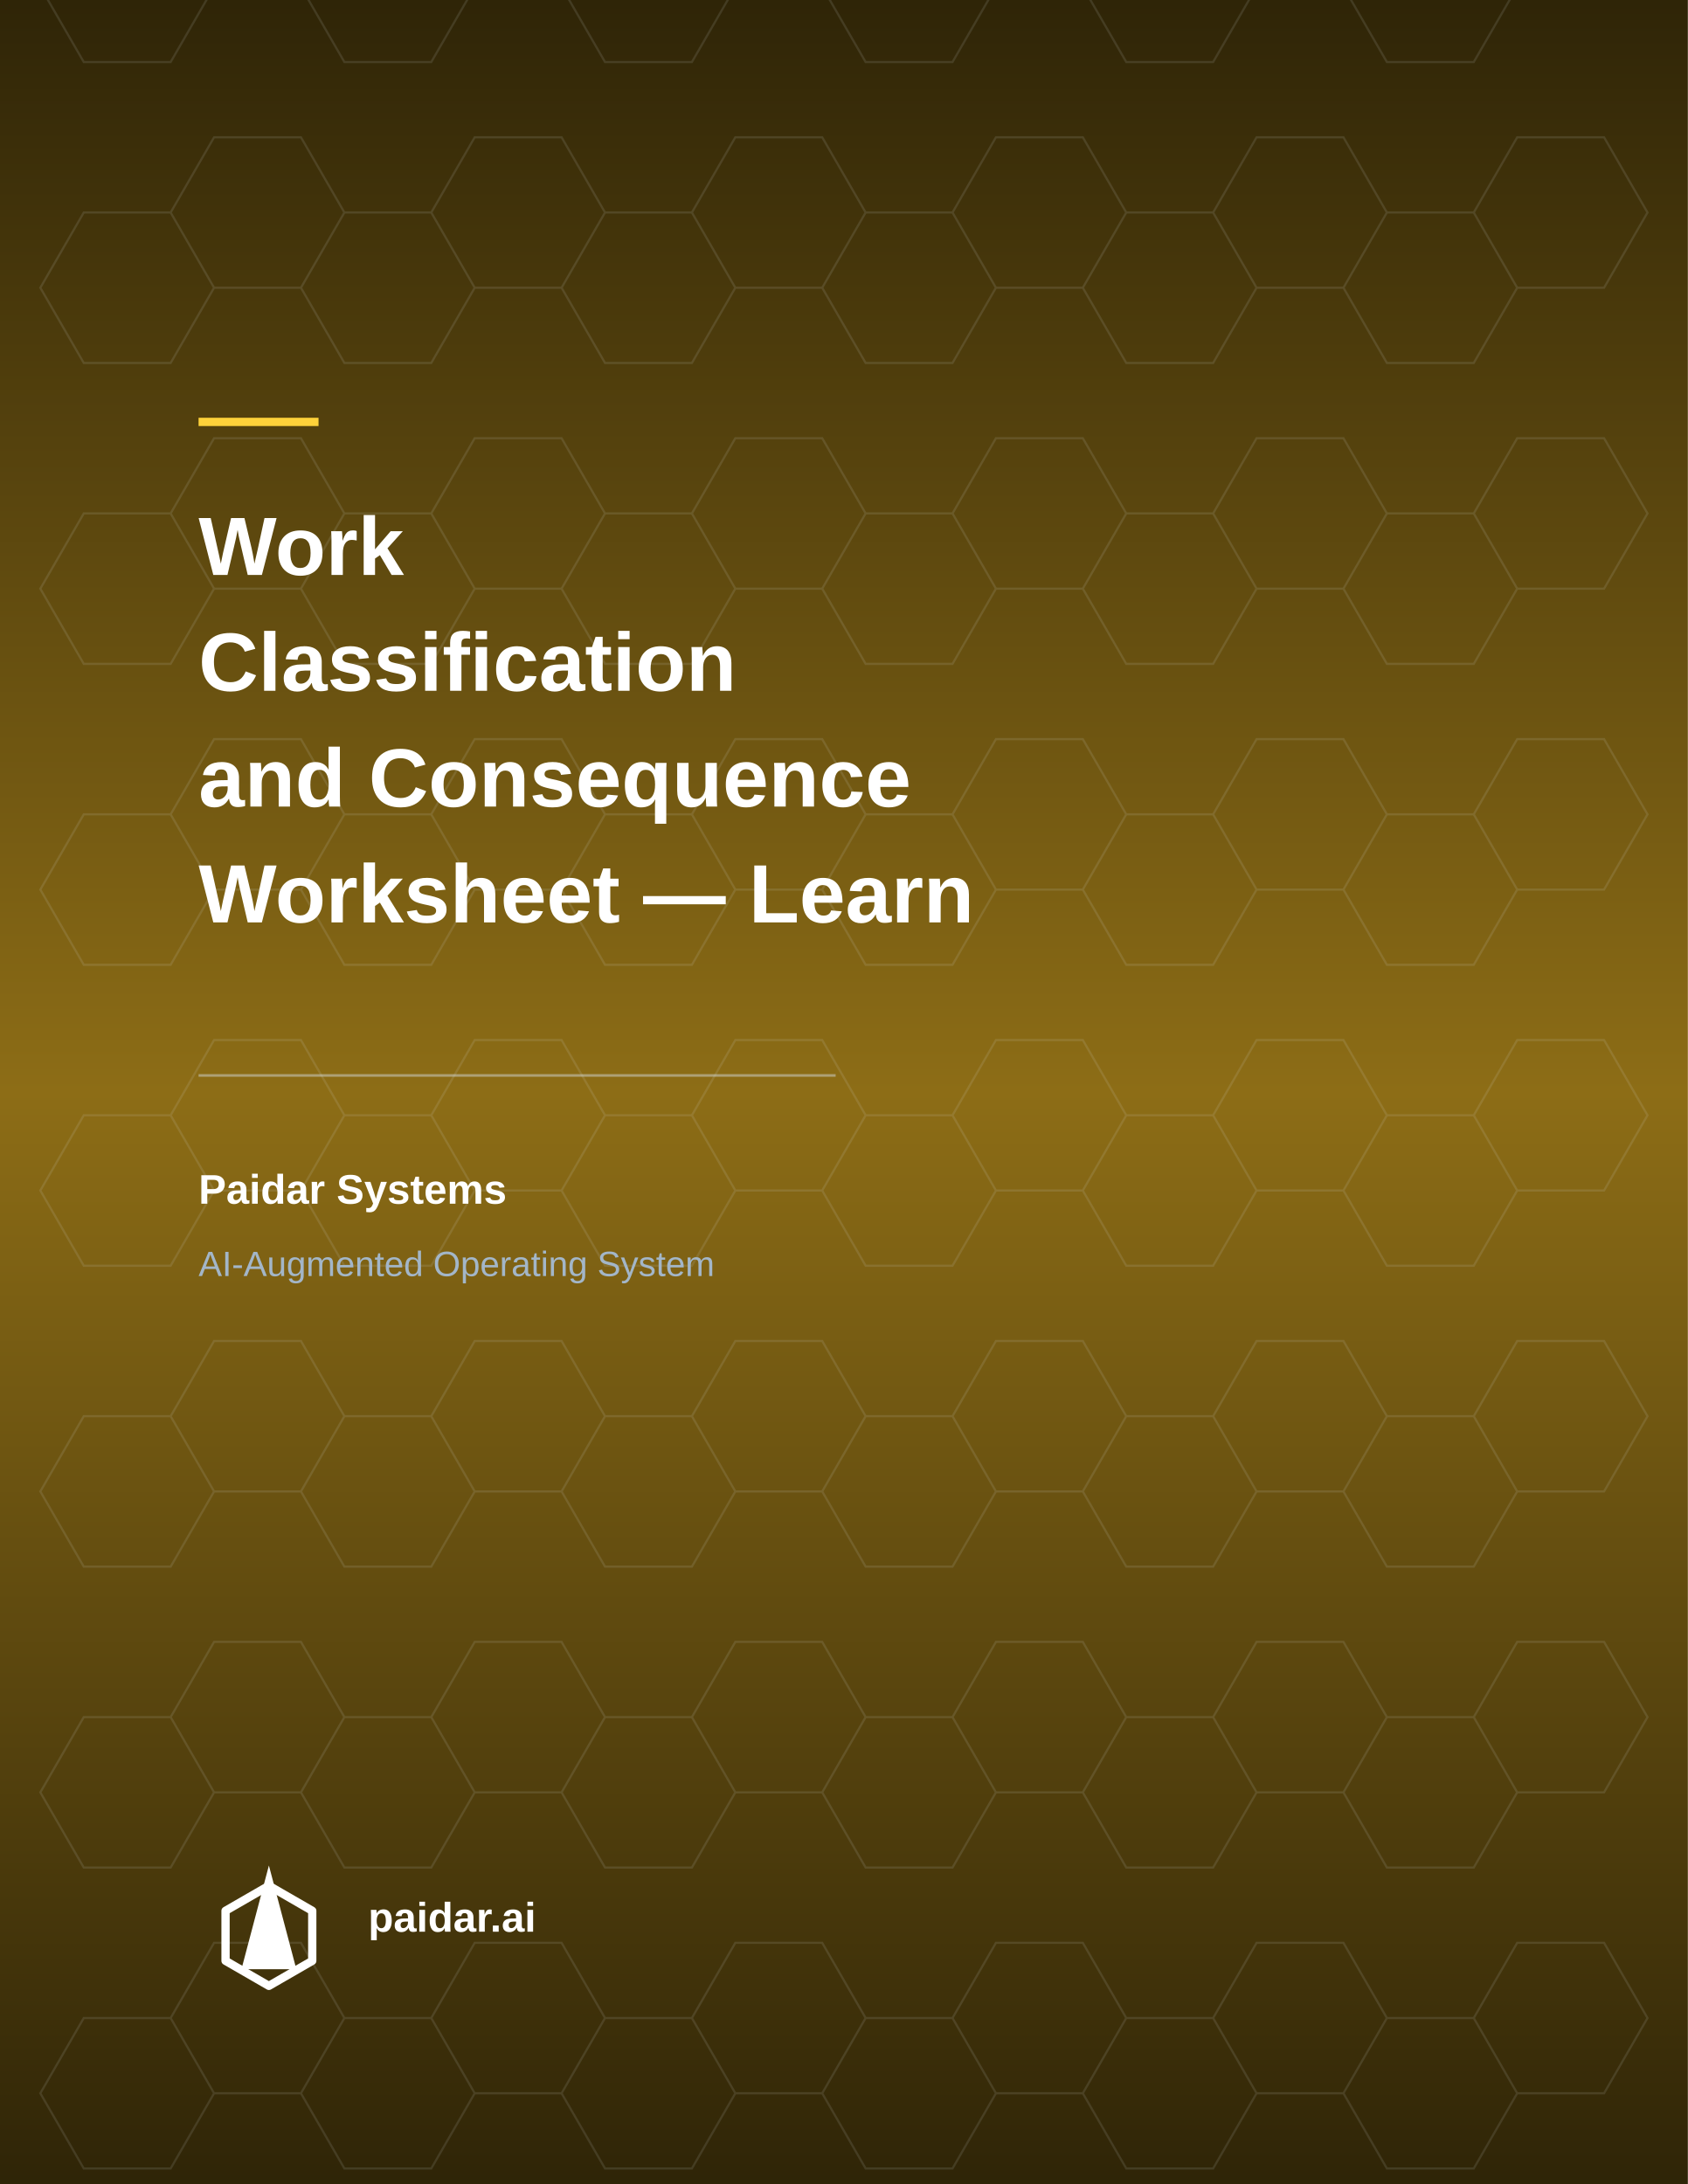
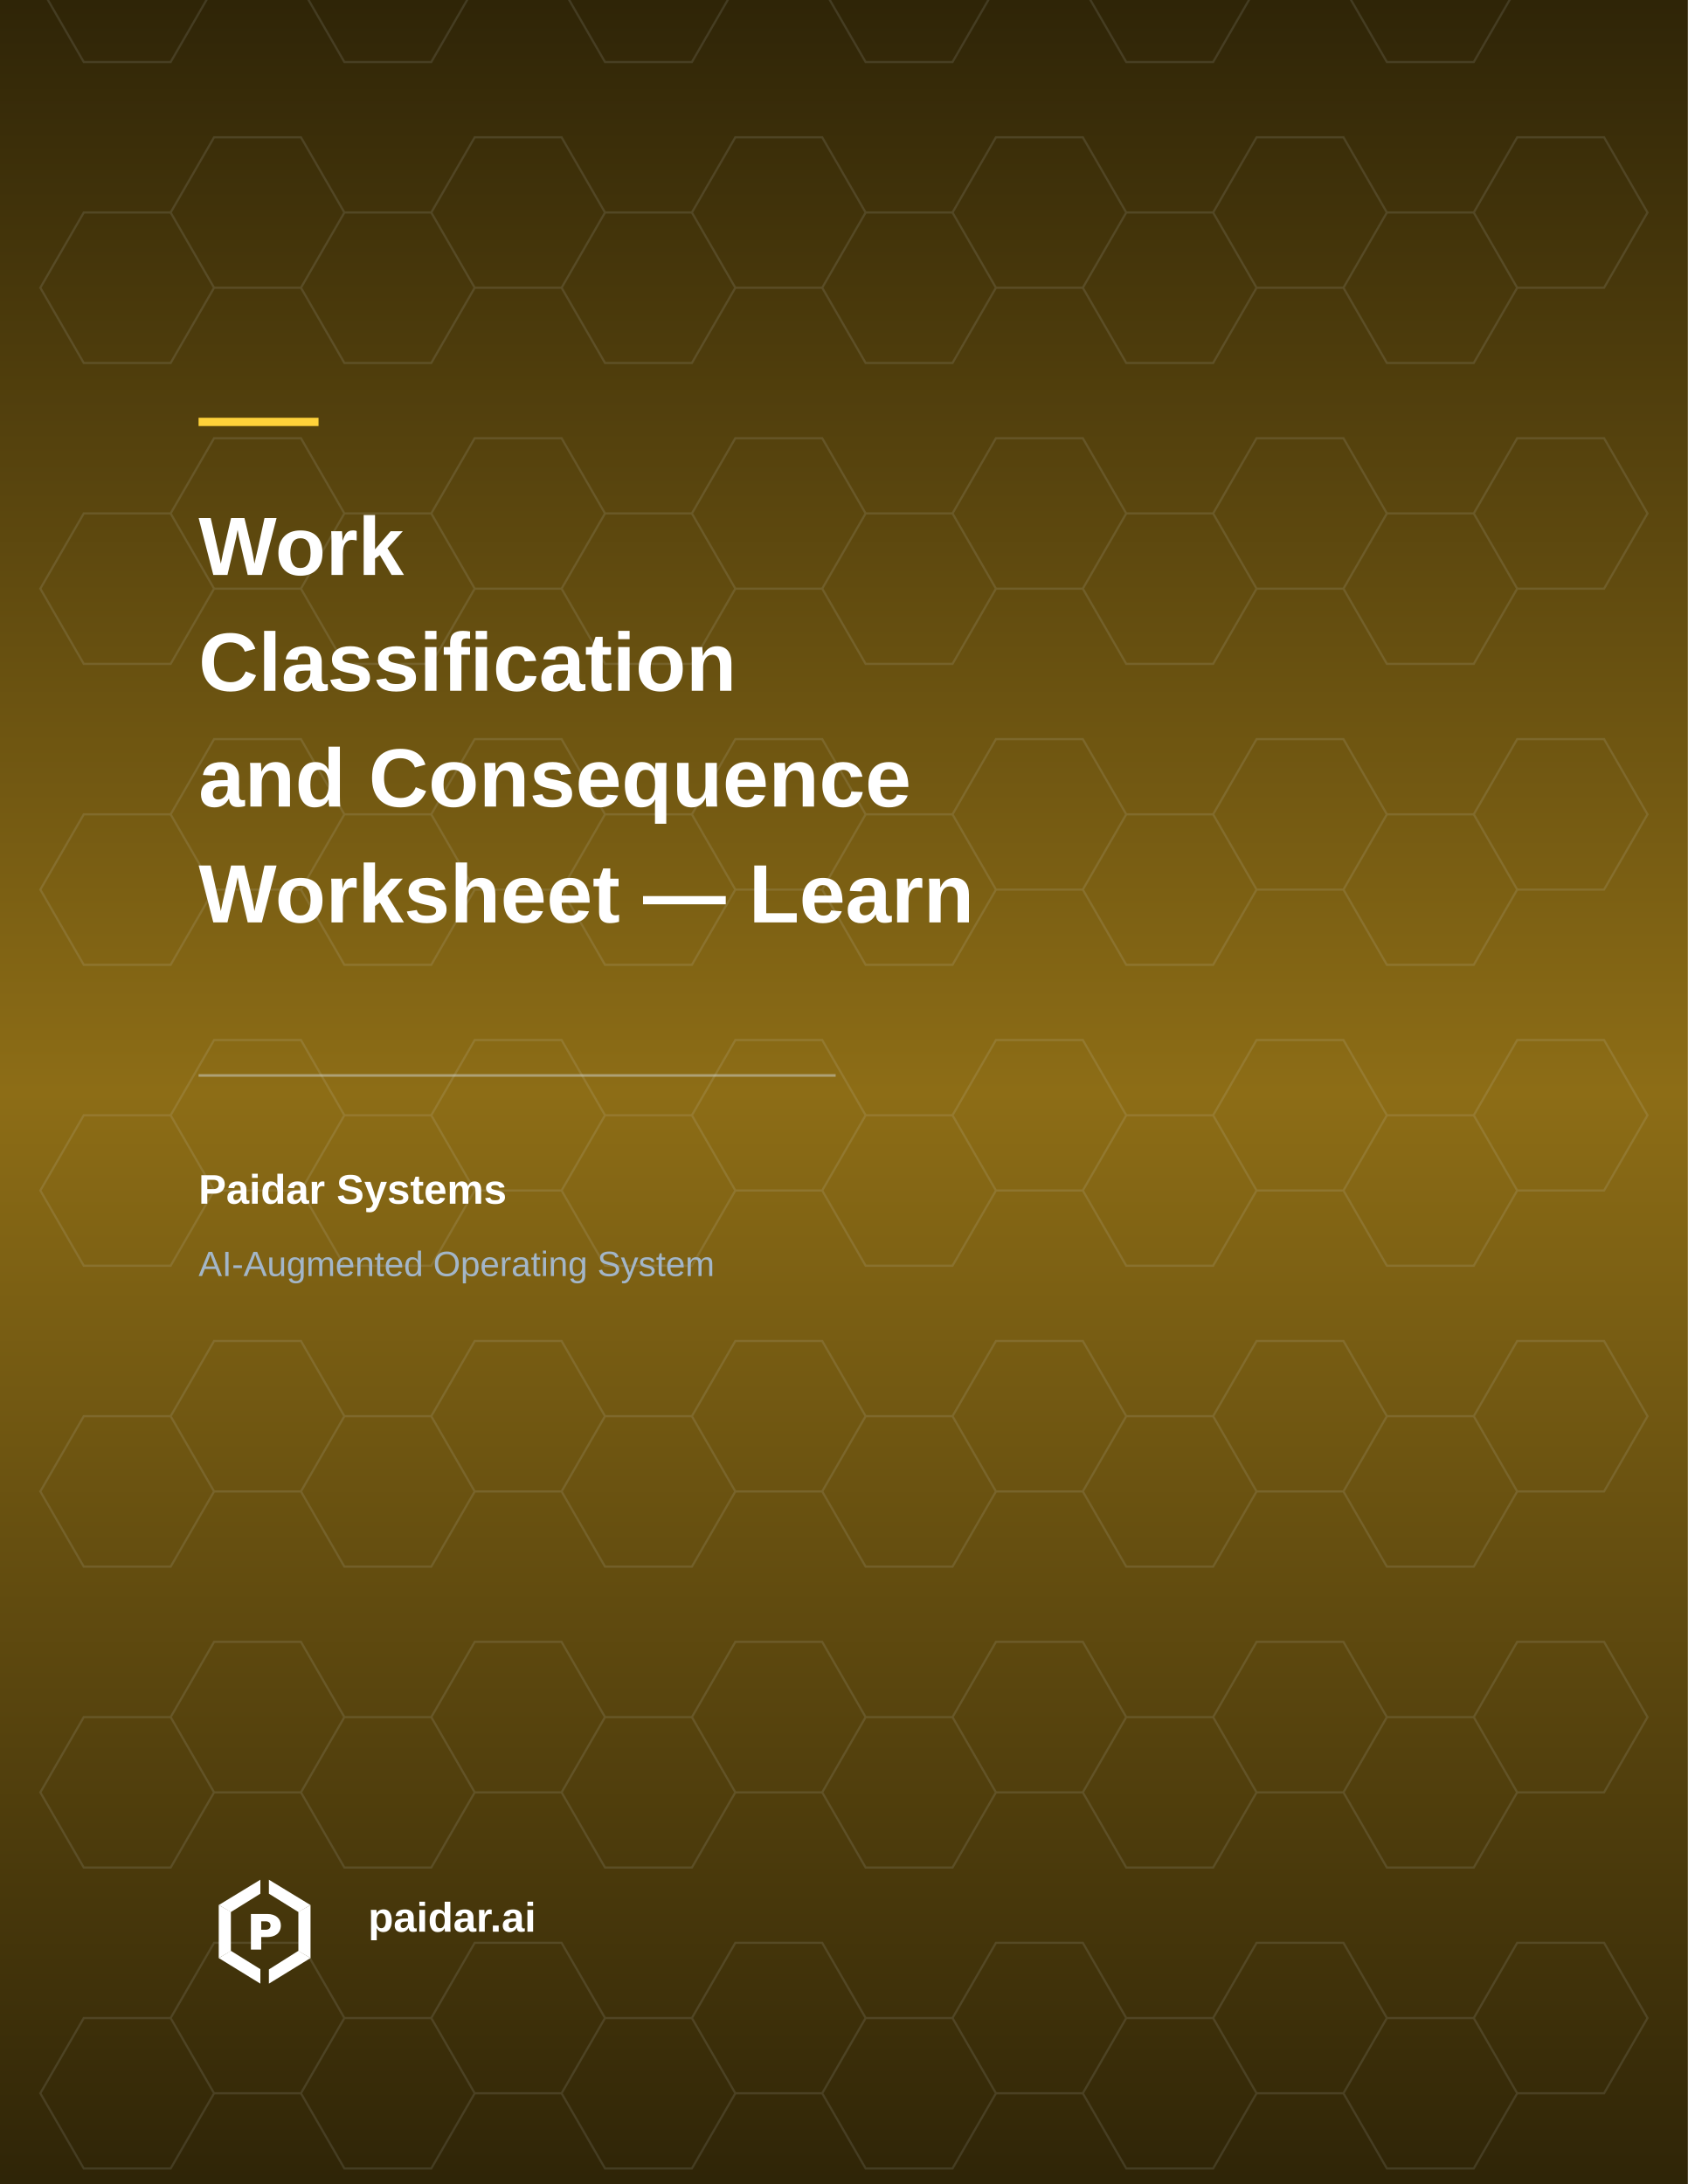
<svg xmlns="http://www.w3.org/2000/svg" width="816" height="1056" viewBox="0 0 816 1056" role="img" aria-labelledby="title desc">
  <defs>
    <linearGradient id="cover" x1="0%" y1="0%" x2="0%" y2="100%">
      <stop offset="0%" stop-color="#2E2407" />
      <stop offset="50%" stop-color="#8D6D16" />
      <stop offset="100%" stop-color="#2E2407" />
    </linearGradient>
  </defs>
  <rect width="816" height="1056" fill="url(#cover)" />
  <g transform="translate(94.5 0)" fill="none" stroke="#D8E2EC" stroke-width="1.05" stroke-opacity="0.12">
    <path d="M9 -6.37L-12 30L-54 30L-75 -6.37L-54 -42.75L-12 -42.75ZM72 -42.75L51 -6.37L9 -6.37L-12 -42.75L9 -79.12L51 -79.12ZM135 -6.37L114 30L72 30L51 -6.37L72 -42.75L114 -42.75ZM198 -42.75L177 -6.37L135 -6.37L114 -42.75L135 -79.12L177 -79.12ZM261 -6.37L240 30L198 30L177 -6.37L198 -42.75L240 -42.75ZM324 -42.75L303 -6.37L261 -6.37L240 -42.75L261 -79.12L303 -79.12ZM387 -6.37L366 30L324 30L303 -6.37L324 -42.75L366 -42.75ZM450 -42.75L429 -6.37L387 -6.37L366 -42.75L387 -79.12L429 -79.12ZM513 -6.37L492 30L450 30L429 -6.37L450 -42.75L492 -42.75ZM576 -42.75L555 -6.37L513 -6.37L492 -42.75L513 -79.12L555 -79.12ZM639 -6.37L618 30L576 30L555 -6.37L576 -42.75L618 -42.75ZM702 -42.75L681 -6.37L639 -6.37L618 -42.75L639 -79.12L681 -79.12Z" />
    <path d="M9 -6.37L-12 30L-54 30L-75 -6.37L-54 -42.75L-12 -42.75ZM72 -42.75L51 -6.37L9 -6.37L-12 -42.75L9 -79.12L51 -79.12ZM135 -6.37L114 30L72 30L51 -6.37L72 -42.75L114 -42.75ZM198 -42.75L177 -6.37L135 -6.37L114 -42.75L135 -79.12L177 -79.12ZM261 -6.37L240 30L198 30L177 -6.37L198 -42.75L240 -42.75ZM324 -42.75L303 -6.37L261 -6.37L240 -42.75L261 -79.12L303 -79.12ZM387 -6.37L366 30L324 30L303 -6.37L324 -42.75L366 -42.75ZM450 -42.75L429 -6.37L387 -6.37L366 -42.75L387 -79.12L429 -79.12ZM513 -6.37L492 30L450 30L429 -6.37L450 -42.75L492 -42.75ZM576 -42.75L555 -6.37L513 -6.37L492 -42.75L513 -79.12L555 -79.12ZM639 -6.37L618 30L576 30L555 -6.37L576 -42.75L618 -42.75ZM702 -42.75L681 -6.37L639 -6.37L618 -42.75L639 -79.12L681 -79.12Z" transform="translate(0 145.5)" />
    <path d="M9 -6.37L-12 30L-54 30L-75 -6.37L-54 -42.75L-12 -42.75ZM72 -42.75L51 -6.37L9 -6.37L-12 -42.75L9 -79.12L51 -79.12ZM135 -6.37L114 30L72 30L51 -6.37L72 -42.75L114 -42.75ZM198 -42.75L177 -6.37L135 -6.37L114 -42.75L135 -79.12L177 -79.12ZM261 -6.37L240 30L198 30L177 -6.37L198 -42.75L240 -42.75ZM324 -42.75L303 -6.37L261 -6.37L240 -42.75L261 -79.12L303 -79.12ZM387 -6.37L366 30L324 30L303 -6.37L324 -42.75L366 -42.75ZM450 -42.75L429 -6.37L387 -6.37L366 -42.75L387 -79.12L429 -79.12ZM513 -6.37L492 30L450 30L429 -6.37L450 -42.75L492 -42.75ZM576 -42.75L555 -6.37L513 -6.37L492 -42.75L513 -79.12L555 -79.12ZM639 -6.37L618 30L576 30L555 -6.37L576 -42.75L618 -42.75ZM702 -42.75L681 -6.37L639 -6.37L618 -42.75L639 -79.12L681 -79.12Z" transform="translate(0 291)" />
    <path d="M9 -6.37L-12 30L-54 30L-75 -6.37L-54 -42.75L-12 -42.75ZM72 -42.75L51 -6.37L9 -6.37L-12 -42.75L9 -79.12L51 -79.12ZM135 -6.37L114 30L72 30L51 -6.37L72 -42.75L114 -42.75ZM198 -42.75L177 -6.37L135 -6.37L114 -42.75L135 -79.12L177 -79.12ZM261 -6.37L240 30L198 30L177 -6.37L198 -42.75L240 -42.75ZM324 -42.75L303 -6.37L261 -6.37L240 -42.75L261 -79.12L303 -79.12ZM387 -6.37L366 30L324 30L303 -6.37L324 -42.75L366 -42.75ZM450 -42.75L429 -6.37L387 -6.37L366 -42.75L387 -79.12L429 -79.12ZM513 -6.37L492 30L450 30L429 -6.37L450 -42.75L492 -42.75ZM576 -42.75L555 -6.37L513 -6.37L492 -42.75L513 -79.12L555 -79.12ZM639 -6.37L618 30L576 30L555 -6.37L576 -42.75L618 -42.75ZM702 -42.75L681 -6.37L639 -6.37L618 -42.75L639 -79.12L681 -79.12Z" transform="translate(0 436.5)" />
    <path d="M9 -6.37L-12 30L-54 30L-75 -6.37L-54 -42.75L-12 -42.75ZM72 -42.75L51 -6.37L9 -6.37L-12 -42.75L9 -79.12L51 -79.12ZM135 -6.37L114 30L72 30L51 -6.37L72 -42.75L114 -42.75ZM198 -42.75L177 -6.37L135 -6.37L114 -42.75L135 -79.12L177 -79.12ZM261 -6.37L240 30L198 30L177 -6.37L198 -42.75L240 -42.75ZM324 -42.75L303 -6.37L261 -6.37L240 -42.75L261 -79.12L303 -79.12ZM387 -6.37L366 30L324 30L303 -6.37L324 -42.75L366 -42.75ZM450 -42.75L429 -6.37L387 -6.37L366 -42.75L387 -79.12L429 -79.12ZM513 -6.37L492 30L450 30L429 -6.37L450 -42.75L492 -42.75ZM576 -42.75L555 -6.37L513 -6.37L492 -42.75L513 -79.12L555 -79.12ZM639 -6.37L618 30L576 30L555 -6.37L576 -42.75L618 -42.75ZM702 -42.75L681 -6.37L639 -6.37L618 -42.75L639 -79.12L681 -79.12Z" transform="translate(0 582)" />
    <path d="M9 -6.37L-12 30L-54 30L-75 -6.37L-54 -42.75L-12 -42.75ZM72 -42.75L51 -6.37L9 -6.37L-12 -42.75L9 -79.12L51 -79.12ZM135 -6.37L114 30L72 30L51 -6.37L72 -42.75L114 -42.75ZM198 -42.75L177 -6.37L135 -6.37L114 -42.75L135 -79.12L177 -79.12ZM261 -6.37L240 30L198 30L177 -6.37L198 -42.75L240 -42.75ZM324 -42.75L303 -6.37L261 -6.37L240 -42.75L261 -79.12L303 -79.12ZM387 -6.37L366 30L324 30L303 -6.37L324 -42.75L366 -42.75ZM450 -42.75L429 -6.37L387 -6.37L366 -42.75L387 -79.12L429 -79.12ZM513 -6.37L492 30L450 30L429 -6.37L450 -42.75L492 -42.75ZM576 -42.75L555 -6.37L513 -6.37L492 -42.75L513 -79.12L555 -79.12ZM639 -6.37L618 30L576 30L555 -6.37L576 -42.75L618 -42.75ZM702 -42.75L681 -6.37L639 -6.37L618 -42.75L639 -79.12L681 -79.12Z" transform="translate(0 727.5)" />
    <path d="M9 -6.37L-12 30L-54 30L-75 -6.37L-54 -42.75L-12 -42.75ZM72 -42.75L51 -6.37L9 -6.37L-12 -42.75L9 -79.12L51 -79.12ZM135 -6.37L114 30L72 30L51 -6.37L72 -42.75L114 -42.75ZM198 -42.75L177 -6.37L135 -6.37L114 -42.75L135 -79.12L177 -79.12ZM261 -6.37L240 30L198 30L177 -6.37L198 -42.75L240 -42.75ZM324 -42.75L303 -6.37L261 -6.37L240 -42.75L261 -79.12L303 -79.12ZM387 -6.37L366 30L324 30L303 -6.37L324 -42.75L366 -42.75ZM450 -42.75L429 -6.37L387 -6.37L366 -42.75L387 -79.12L429 -79.12ZM513 -6.37L492 30L450 30L429 -6.37L450 -42.75L492 -42.75ZM576 -42.75L555 -6.37L513 -6.37L492 -42.75L513 -79.12L555 -79.12ZM639 -6.37L618 30L576 30L555 -6.37L576 -42.75L618 -42.75ZM702 -42.75L681 -6.37L639 -6.37L618 -42.75L639 -79.12L681 -79.12Z" transform="translate(0 873)" />
    <path d="M9 -6.37L-12 30L-54 30L-75 -6.37L-54 -42.75L-12 -42.75ZM72 -42.75L51 -6.37L9 -6.37L-12 -42.75L9 -79.12L51 -79.12ZM135 -6.37L114 30L72 30L51 -6.37L72 -42.75L114 -42.75ZM198 -42.75L177 -6.37L135 -6.37L114 -42.75L135 -79.12L177 -79.12ZM261 -6.37L240 30L198 30L177 -6.37L198 -42.75L240 -42.75ZM324 -42.75L303 -6.37L261 -6.37L240 -42.75L261 -79.12L303 -79.12ZM387 -6.37L366 30L324 30L303 -6.37L324 -42.75L366 -42.75ZM450 -42.75L429 -6.37L387 -6.37L366 -42.75L387 -79.12L429 -79.12ZM513 -6.37L492 30L450 30L429 -6.37L450 -42.75L492 -42.75ZM576 -42.75L555 -6.37L513 -6.37L492 -42.75L513 -79.12L555 -79.12ZM639 -6.37L618 30L576 30L555 -6.37L576 -42.75L618 -42.75ZM702 -42.75L681 -6.37L639 -6.37L618 -42.75L639 -79.12L681 -79.12Z" transform="translate(0 1018.5)" />
  </g>
  <g id="generated-cover-copy">
    <rect x="96" y="202" width="58" height="4" fill="#FFD23A" />
    <text x="96" y="278" fill="#FFFFFF" font-family="Montserrat, Arial, sans-serif" font-size="40" font-weight="700" letter-spacing="0">Work</text>
    <text x="96" y="334" fill="#FFFFFF" font-family="Montserrat, Arial, sans-serif" font-size="40" font-weight="700" letter-spacing="0">Classification</text>
    <text x="96" y="390" fill="#FFFFFF" font-family="Montserrat, Arial, sans-serif" font-size="40" font-weight="700" letter-spacing="0">and Consequence</text>
    <text x="96" y="446" fill="#FFFFFF" font-family="Montserrat, Arial, sans-serif" font-size="40" font-weight="700" letter-spacing="0">Worksheet — Learn</text>
    <line x1="96" y1="520" x2="404" y2="520" stroke="#D8E2EC" stroke-width="1.25" stroke-opacity="0.45" />
    <text x="96" y="582" fill="#FFFFFF" font-family="IBM Plex Sans, Arial, sans-serif" font-size="20" font-weight="600" letter-spacing="0">Paidar Systems</text>
    <text x="96" y="617" fill="#A3B6C8" font-family="IBM Plex Sans, Arial, sans-serif" font-size="17" letter-spacing="0">AI-Augmented Operating System</text>
    <g transform="translate(96 902)">
-       <g transform="translate(34,34) scale(0.1)">
-         <polygon fill="#FFFFFF" points="0,-340 132.7,161.4 -132.7,161.4" />
-         <polygon fill="none" stroke="#FFFFFF" stroke-width="40" stroke-linejoin="round" stroke-linecap="round" points="0,-242 209.6,-121 209.6,121 0,242 -209.6,121 -209.6,-121" />
+       <g transform="scale(0.125)">
+         <style>
+     .segment1 { fill: #FFFFFF; }
+     .segment2 { fill: #FFFFFF; }
+     .letter { fill: #FFFFFF; }
+   </style>
+         <polygon class="segment1" points="272,55 433,153 386,180 272,109" />
+         <polygon class="segment1" points="433,153 433,358 386,331 386,179" />
+         <polygon class="segment1" points="433,358 272,457 272,402 386,330" />
+         <polygon class="segment2" points="239,457 78,358 125,330 239,401" />
+         <polygon class="segment2" points="78,358 78,153 125,179 125,331" />
+         <polygon class="segment2" points="78,153 239,55 239,109 125,180" />
+         <g transform="translate(-370, 185)">
+           <path class="letter" d="M572.47,2.56h63.83c31.06,0,51.97,17.29,51.97,44.18,0,30.95-23.75,45.18-52.92,45.18h-23.03v48.37h-39.85V2.56ZM612.32,63.52h16.46c11.41,0,19.52-4.75,19.52-16.24s-8.17-16.37-19.41-16.37h-16.56v32.62Z" />
+         </g>
      </g>
      <text x="82" y="32" fill="#FFFFFF" font-family="IBM Plex Sans, Arial, sans-serif" font-size="20" font-weight="600" letter-spacing="0">paidar.ai</text>
    </g>
  </g>
</svg>
